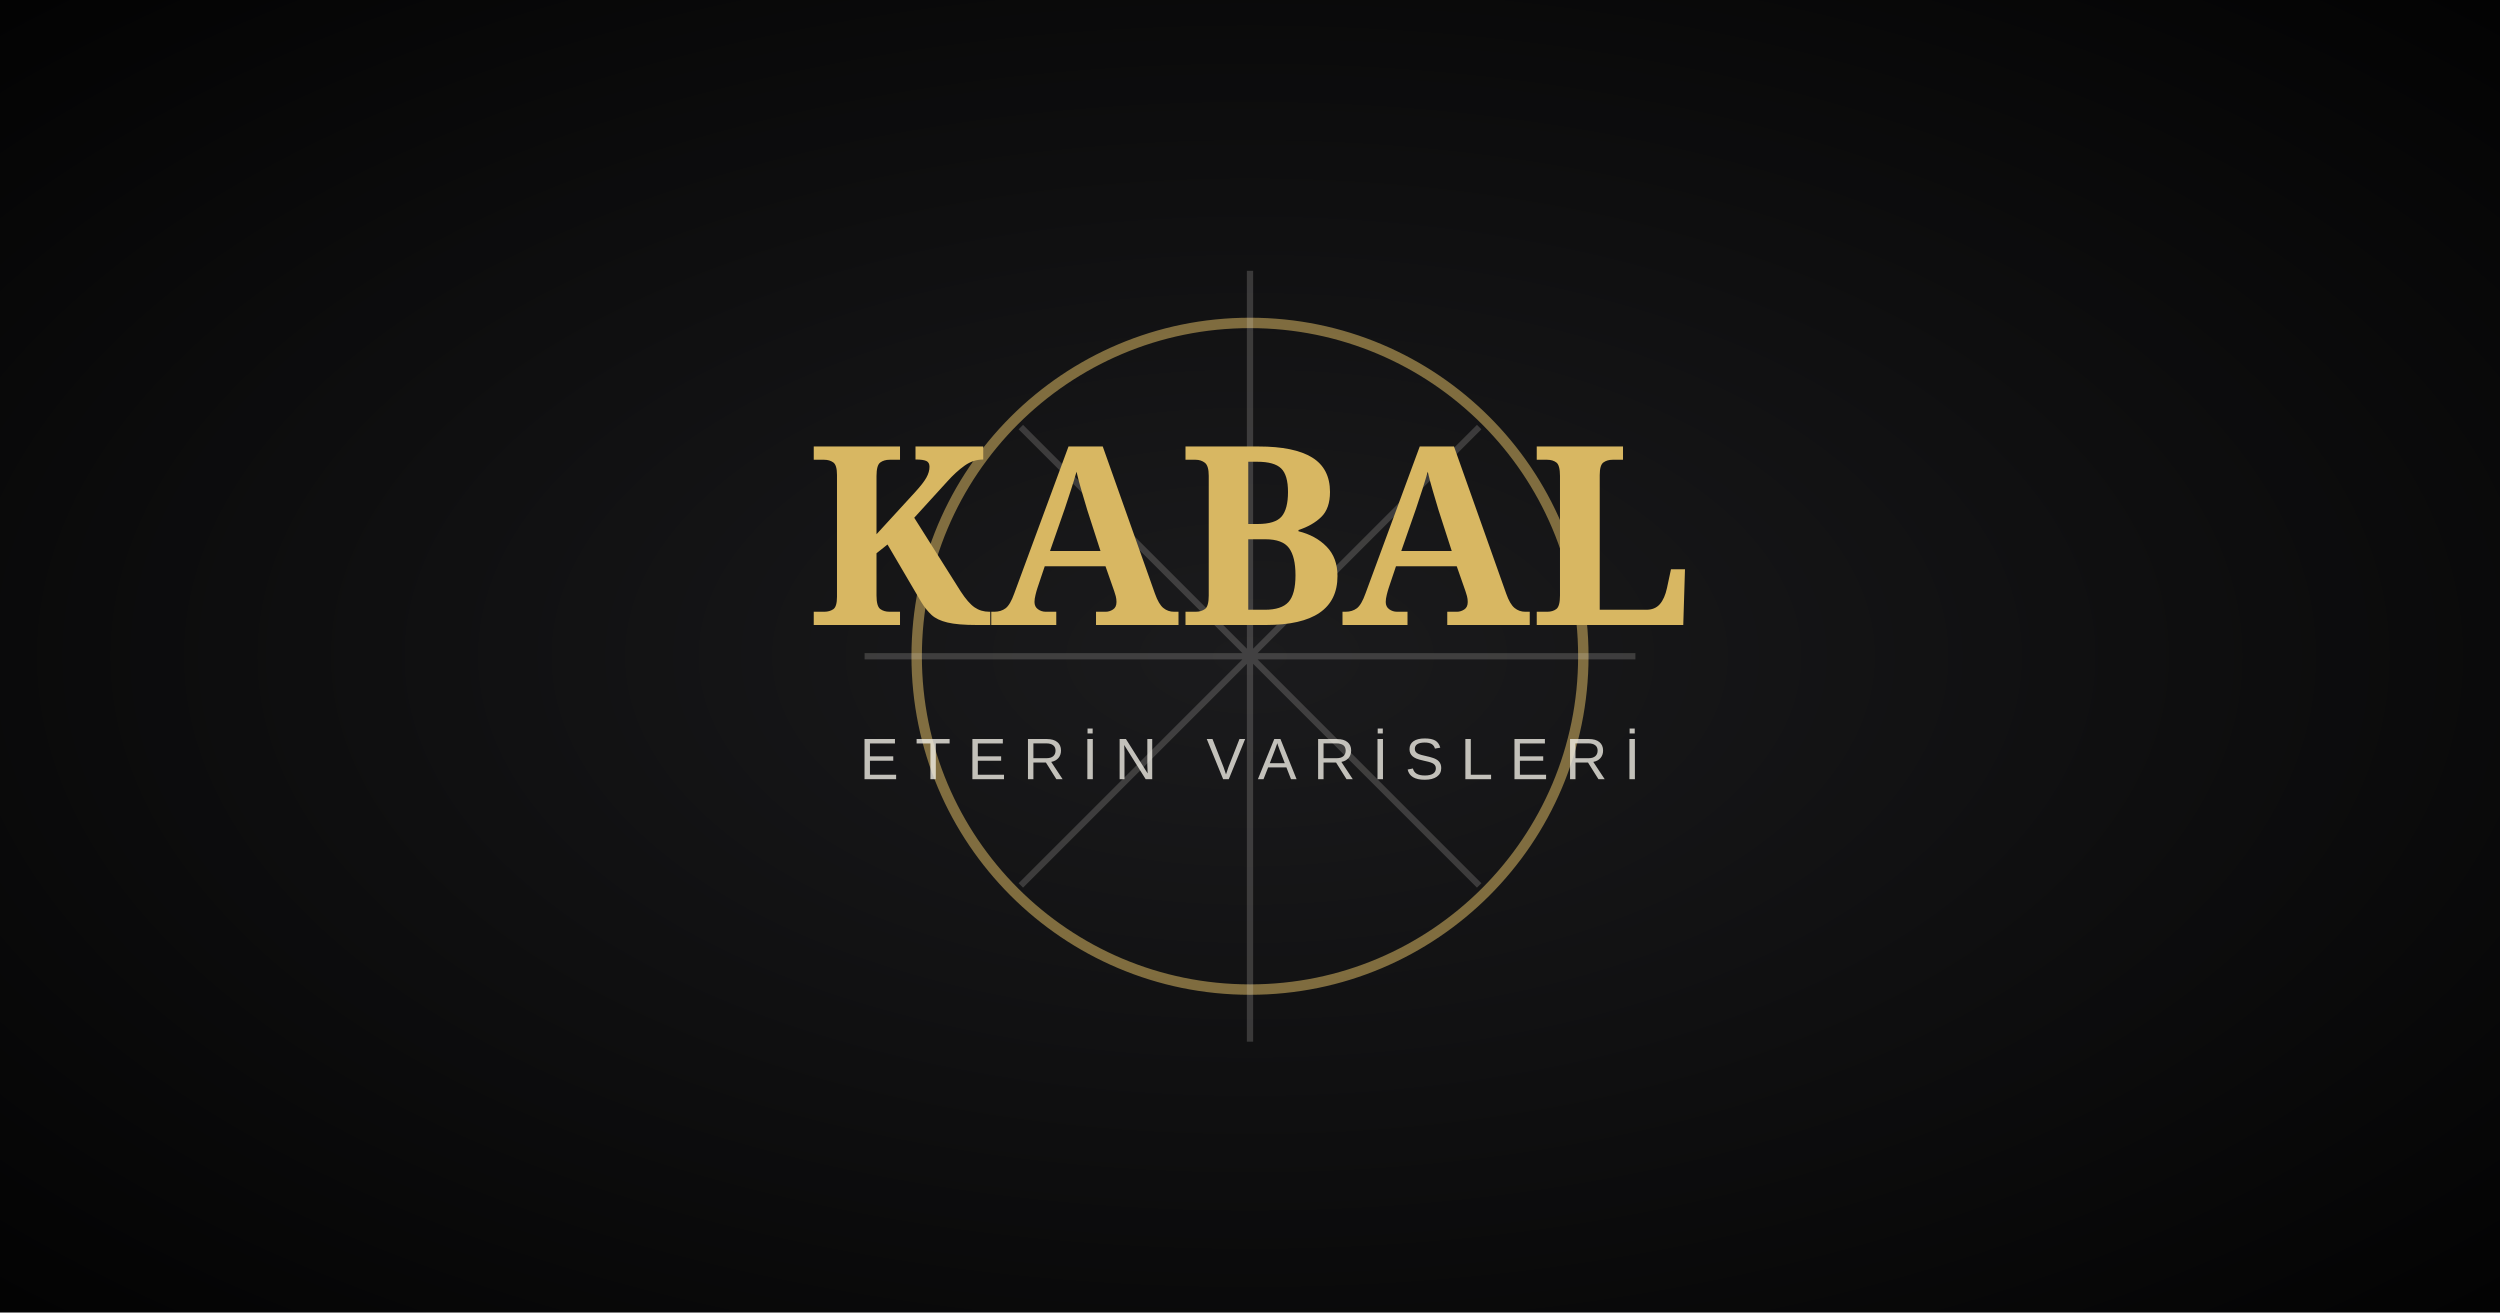
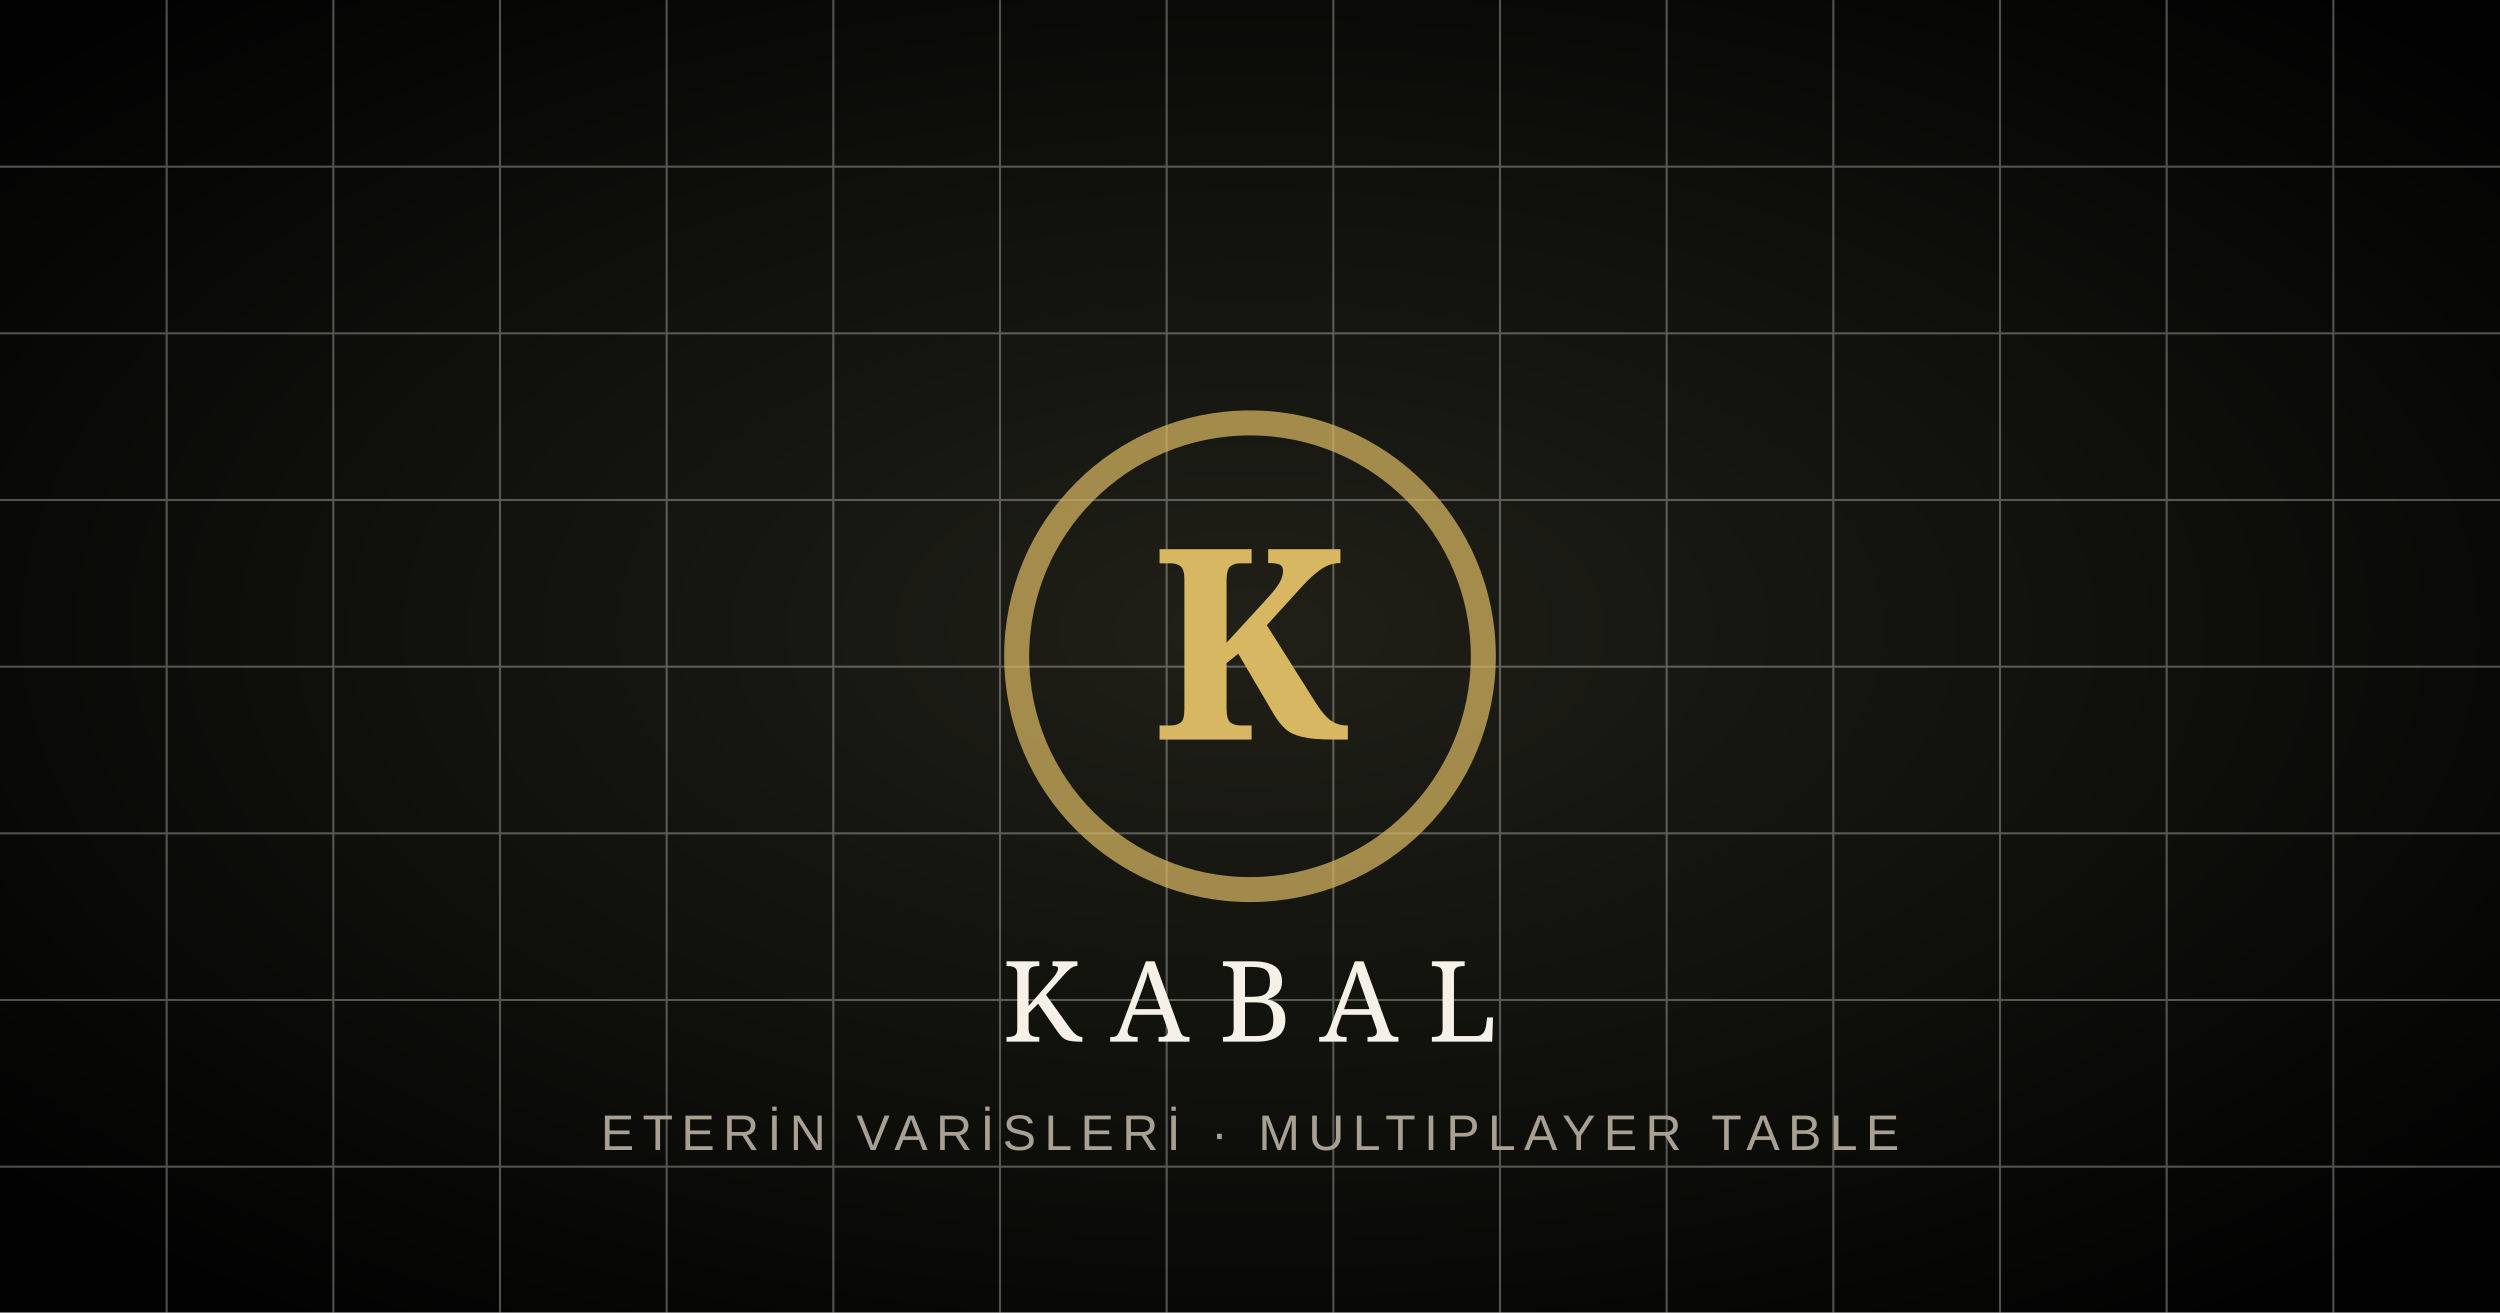
<svg xmlns="http://www.w3.org/2000/svg" viewBox="0 0 1200 630">
  <defs>
-     <radialGradient id="g" cx="50%" cy="50%" r="70%">
-       <stop offset="0" stop-color="#1b1b1d" />
-       <stop offset="1" stop-color="#030303" />
+     <radialGradient id="g" cx="50%" cy="48%" r="65%">
+       <stop offset="0" stop-color="#202018" />
+       <stop offset="1" stop-color="#020202" />
    </radialGradient>
  </defs>
  <rect width="1200" height="630" fill="url(#g)" />
-   <circle cx="600" cy="315" r="160" fill="none" stroke="#d8b762" stroke-width="5" opacity=".55" />
-   <path d="M600 130v370M415 315h370M490 205l220 220M710 205 490 425" stroke="#f4f1e8" stroke-width="3" opacity=".18" />
-   <text x="600" y="300" text-anchor="middle" font-family="Georgia,serif" font-size="120" font-weight="700" fill="#d8b762">KABAL</text>
-   <text x="600" y="374" text-anchor="middle" font-family="Arial,sans-serif" font-size="28" letter-spacing="8" fill="#f4f1e8" opacity=".78">ETERİN VARİSLERİ</text>
+   <g opacity=".3" stroke="#fff" stroke-width="1">
+     <path d="M0 80h1200M0 160h1200M0 240h1200M0 320h1200M0 400h1200M0 480h1200M0 560h1200" />
+     <path d="M80 0v630M160 0v630M240 0v630M320 0v630M400 0v630M480 0v630M560 0v630M640 0v630M720 0v630M800 0v630M880 0v630M960 0v630M1040 0v630M1120 0v630" />
+   </g>
+   <circle cx="600" cy="315" r="112" fill="none" stroke="#d8b762" stroke-width="12" opacity=".72" />
+   <text x="600" y="355" text-anchor="middle" font-family="Georgia,serif" font-size="128" font-weight="800" fill="#d8b762">K</text>
+   <text x="600" y="500" text-anchor="middle" font-family="Georgia,serif" font-size="54" letter-spacing="14" fill="#f5f1e8">KABAL</text>
+   <text x="600" y="552" text-anchor="middle" font-family="Arial,sans-serif" font-size="24" letter-spacing="4" fill="#a8a092">ETERİN VARİSLERİ · MULTIPLAYER TABLE</text>
</svg>
